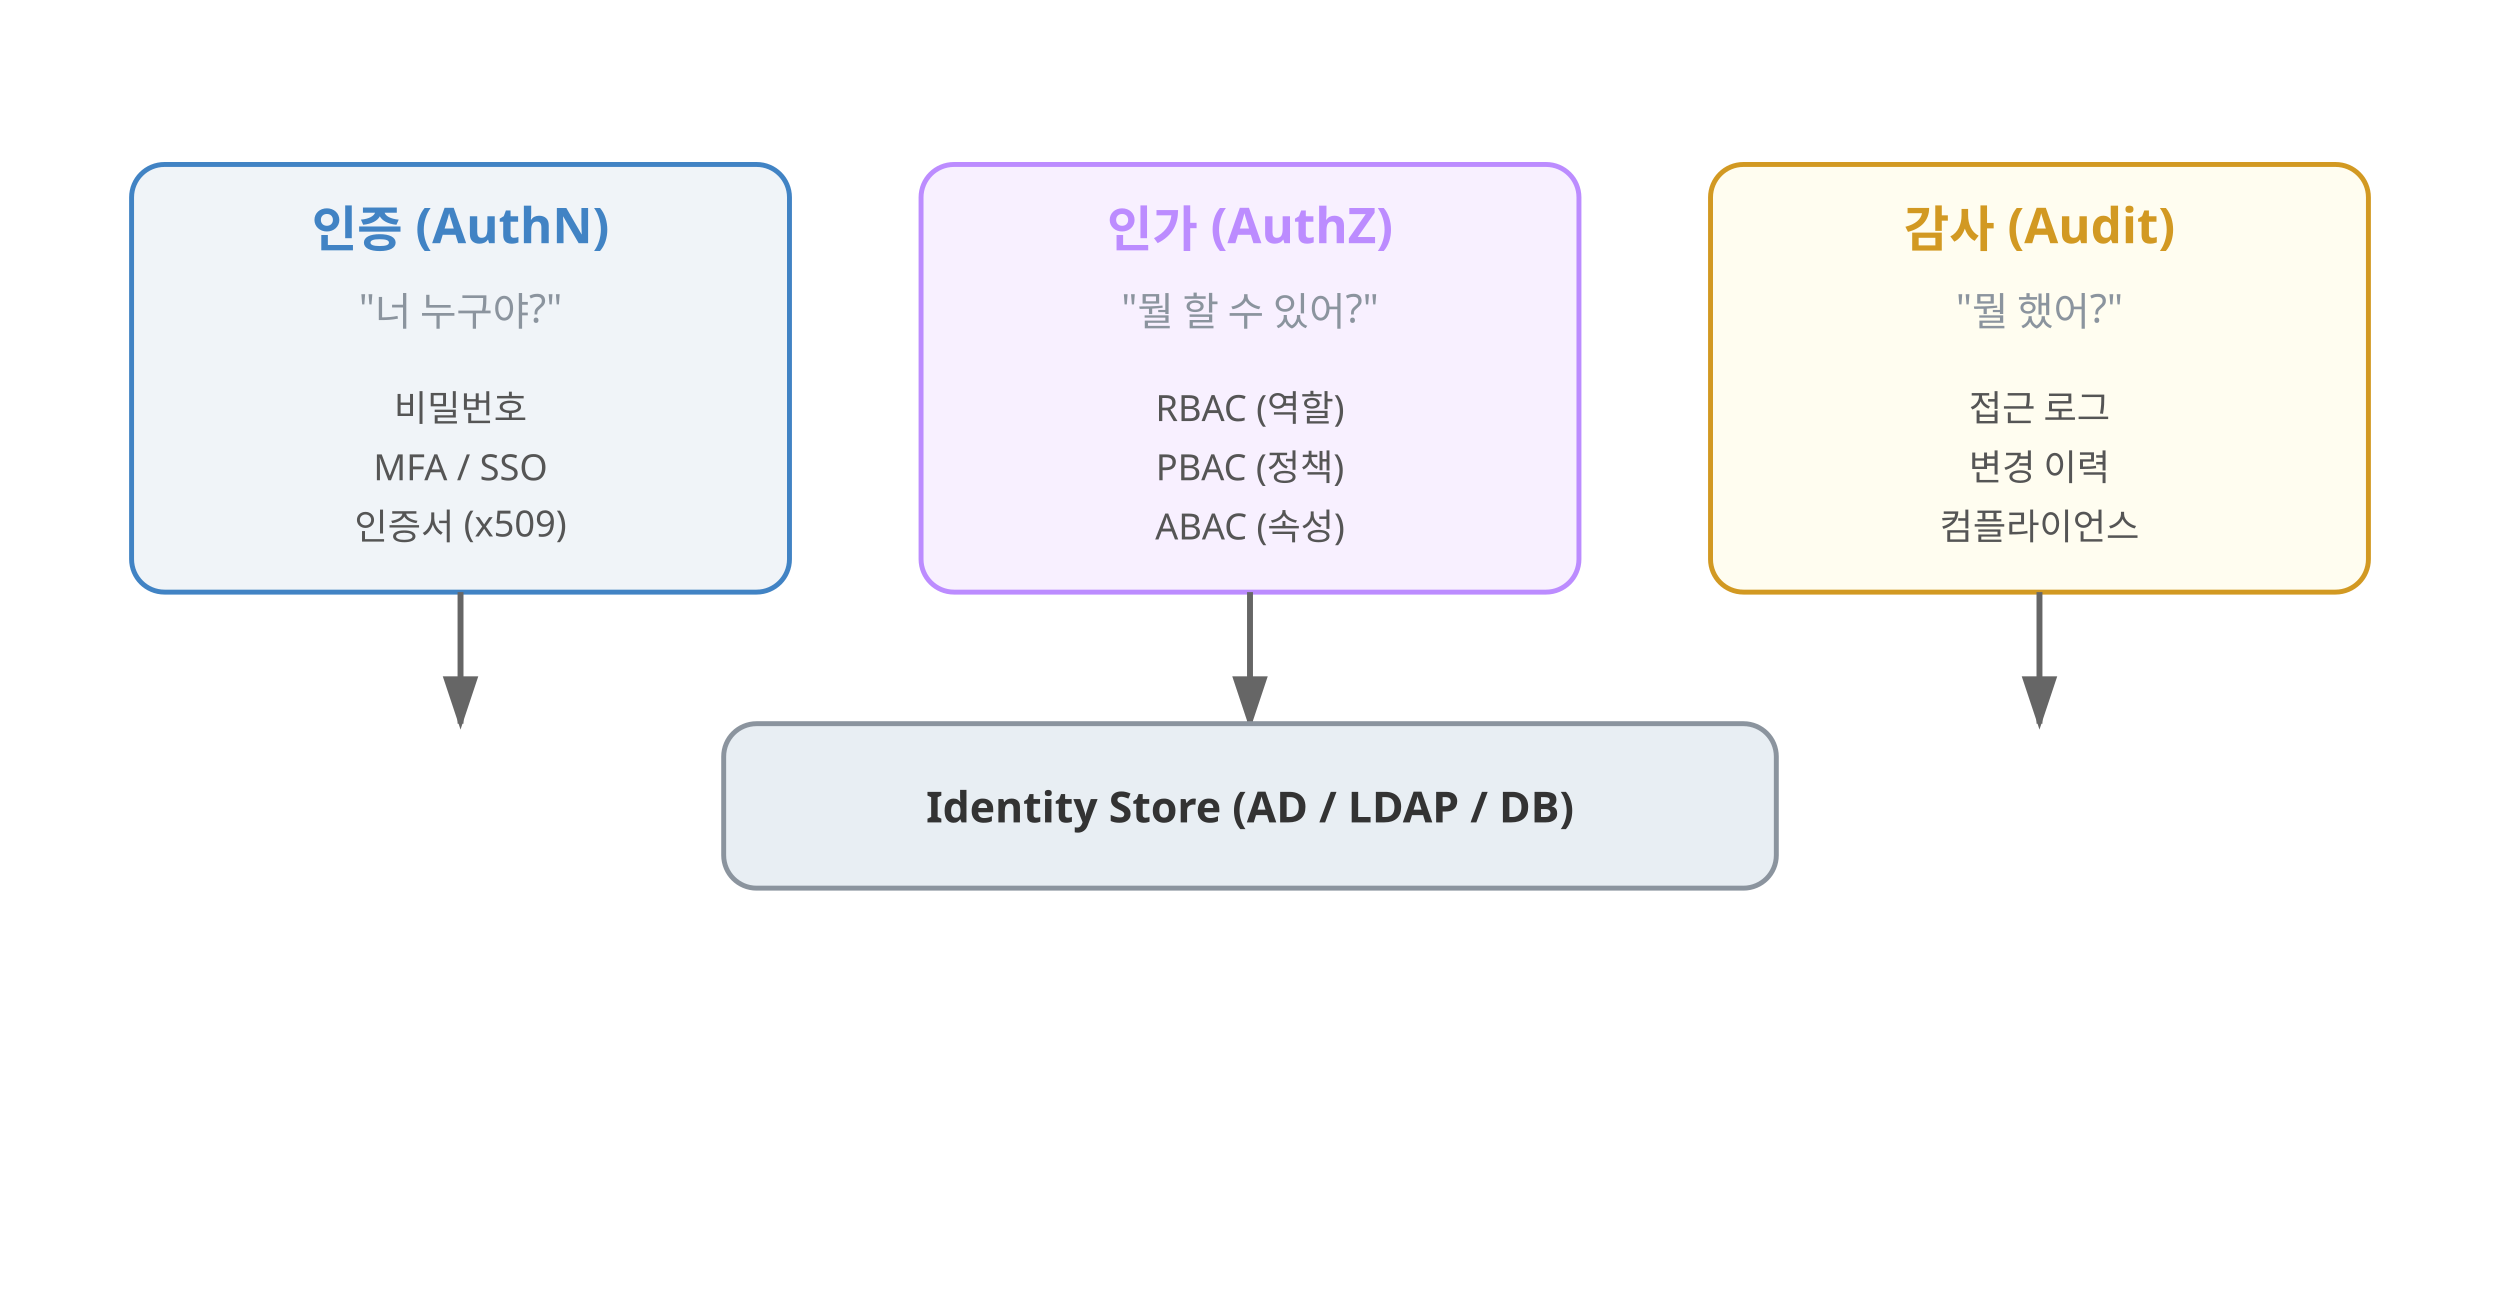
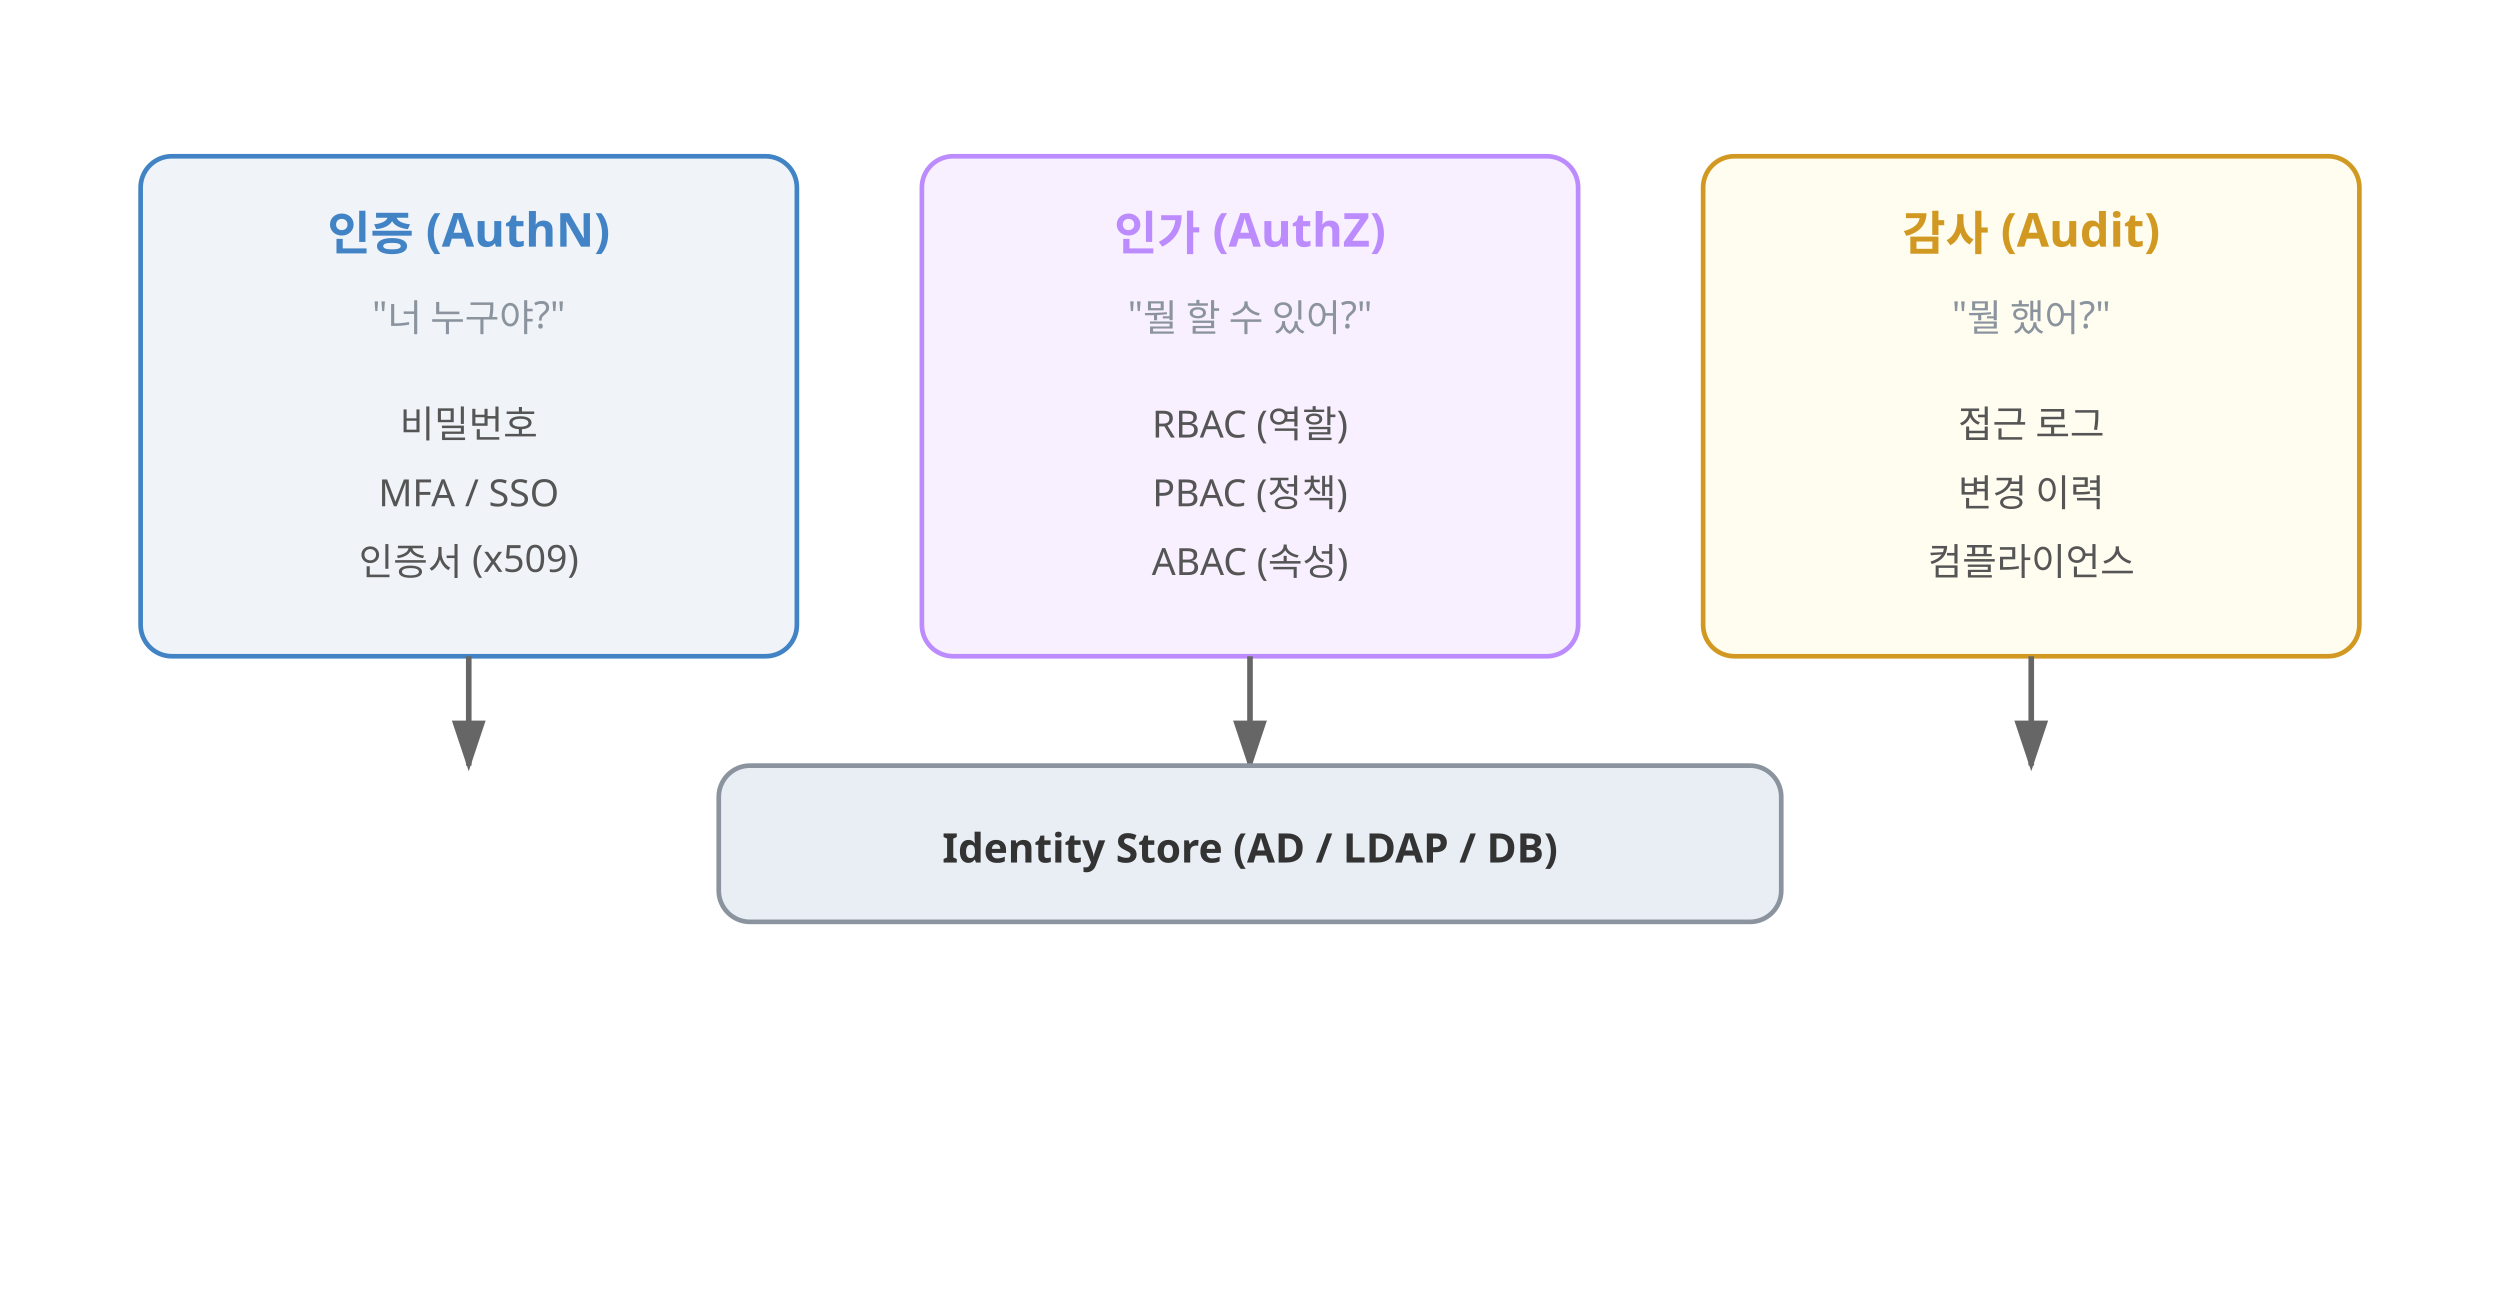
- <svg xmlns="http://www.w3.org/2000/svg" viewBox="0 0 760 400" font-family="'Segoe UI','Noto Sans KR',system-ui,sans-serif">
+ <svg xmlns="http://www.w3.org/2000/svg" viewBox="0 0 800 420" font-family="'Segoe UI','Noto Sans KR',system-ui,sans-serif">
  <defs>
    <marker id="ah" markerWidth="10" markerHeight="10" refX="8" refY="3" orient="auto" markerUnits="strokeWidth">
      <path d="M0,0 L0,6 L9,3 z" fill="#666" />
    </marker>
  </defs>
-   <rect x="40.0" y="50" width="200" height="130" rx="10" fill="#f0f4f8" stroke="#4183c4" stroke-width="1.5" />
-   <text x="140.0" y="75" font-size="15" fill="#4183c4" font-weight="bold" text-anchor="middle">인증 (AuthN)</text>
-   <text x="140.0" y="98" font-size="12" fill="#8b949e" font-weight="normal" text-anchor="middle">"너 누구야?"</text>
-   <text x="140.0" y="128" font-size="11" fill="#555" font-weight="normal" text-anchor="middle">비밀번호</text>
-   <text x="140.0" y="146" font-size="11" fill="#555" font-weight="normal" text-anchor="middle">MFA / SSO</text>
-   <text x="140.0" y="164" font-size="11" fill="#555" font-weight="normal" text-anchor="middle">인증서 (x509)</text>
-   <rect x="280.0" y="50" width="200" height="130" rx="10" fill="#f8f0ff" stroke="#bc8cff" stroke-width="1.5" />
-   <text x="380.0" y="75" font-size="15" fill="#bc8cff" font-weight="bold" text-anchor="middle">인가 (AuthZ)</text>
-   <text x="380.0" y="98" font-size="12" fill="#8b949e" font-weight="normal" text-anchor="middle">"뭘 할 수 있어?"</text>
-   <text x="380.0" y="128" font-size="11" fill="#555" font-weight="normal" text-anchor="middle">RBAC (역할)</text>
-   <text x="380.0" y="146" font-size="11" fill="#555" font-weight="normal" text-anchor="middle">PBAC (정책)</text>
-   <text x="380.0" y="164" font-size="11" fill="#555" font-weight="normal" text-anchor="middle">ABAC (속성)</text>
-   <rect x="520.0" y="50" width="200" height="130" rx="10" fill="#fffdf0" stroke="#d29922" stroke-width="1.5" />
-   <text x="620.0" y="75" font-size="15" fill="#d29922" font-weight="bold" text-anchor="middle">감사 (Audit)</text>
-   <text x="620.0" y="98" font-size="12" fill="#8b949e" font-weight="normal" text-anchor="middle">"뭘 했어?"</text>
-   <text x="620.0" y="128" font-size="11" fill="#555" font-weight="normal" text-anchor="middle">접근 로그</text>
-   <text x="620.0" y="146" font-size="11" fill="#555" font-weight="normal" text-anchor="middle">변경 이력</text>
-   <text x="620.0" y="164" font-size="11" fill="#555" font-weight="normal" text-anchor="middle">컴플라이언스</text>
-   <line x1="140.0" y1="180" x2="140.0" y2="220" stroke="#666" stroke-width="1.8" marker-end="url(#ah)" />
-   <line x1="380.0" y1="180" x2="380.0" y2="220" stroke="#666" stroke-width="1.8" marker-end="url(#ah)" />
-   <line x1="620.0" y1="180" x2="620.0" y2="220" stroke="#666" stroke-width="1.8" marker-end="url(#ah)" />
-   <rect x="220.0" y="220" width="320" height="50" rx="10" fill="#e8eef3" stroke="#8b949e" stroke-width="1.5" />
-   <text x="380.0" y="250" font-size="13" fill="#333" font-weight="bold" text-anchor="middle">Identity Store (AD / LDAP / DB)</text>
+   <rect x="45.0" y="50" width="210" height="160" rx="10" fill="#f0f4f8" stroke="#4183c4" stroke-width="1.5" />
+   <text x="150.0" y="80" font-size="15" fill="#4183c4" font-weight="bold" text-anchor="middle">인증 (AuthN)</text>
+   <text x="150.0" y="105" font-size="12" fill="#8b949e" font-weight="normal" text-anchor="middle">"너 누구야?"</text>
+   <text x="150.0" y="140" font-size="12" fill="#555" font-weight="normal" text-anchor="middle">비밀번호</text>
+   <text x="150.0" y="162" font-size="12" fill="#555" font-weight="normal" text-anchor="middle">MFA / SSO</text>
+   <text x="150.0" y="184" font-size="12" fill="#555" font-weight="normal" text-anchor="middle">인증서 (x509)</text>
+   <rect x="295.0" y="50" width="210" height="160" rx="10" fill="#f8f0ff" stroke="#bc8cff" stroke-width="1.5" />
+   <text x="400.0" y="80" font-size="15" fill="#bc8cff" font-weight="bold" text-anchor="middle">인가 (AuthZ)</text>
+   <text x="400.0" y="105" font-size="12" fill="#8b949e" font-weight="normal" text-anchor="middle">"뭘 할 수 있어?"</text>
+   <text x="400.0" y="140" font-size="12" fill="#555" font-weight="normal" text-anchor="middle">RBAC (역할)</text>
+   <text x="400.0" y="162" font-size="12" fill="#555" font-weight="normal" text-anchor="middle">PBAC (정책)</text>
+   <text x="400.0" y="184" font-size="12" fill="#555" font-weight="normal" text-anchor="middle">ABAC (속성)</text>
+   <rect x="545.0" y="50" width="210" height="160" rx="10" fill="#fffdf0" stroke="#d29922" stroke-width="1.5" />
+   <text x="650.0" y="80" font-size="15" fill="#d29922" font-weight="bold" text-anchor="middle">감사 (Audit)</text>
+   <text x="650.0" y="105" font-size="12" fill="#8b949e" font-weight="normal" text-anchor="middle">"뭘 했어?"</text>
+   <text x="650.0" y="140" font-size="12" fill="#555" font-weight="normal" text-anchor="middle">접근 로그</text>
+   <text x="650.0" y="162" font-size="12" fill="#555" font-weight="normal" text-anchor="middle">변경 이력</text>
+   <text x="650.0" y="184" font-size="12" fill="#555" font-weight="normal" text-anchor="middle">컴플라이언스</text>
+   <line x1="150.0" y1="210" x2="150.0" y2="245" stroke="#666" stroke-width="1.8" marker-end="url(#ah)" />
+   <line x1="400.0" y1="210" x2="400.0" y2="245" stroke="#666" stroke-width="1.8" marker-end="url(#ah)" />
+   <line x1="650.0" y1="210" x2="650.0" y2="245" stroke="#666" stroke-width="1.8" marker-end="url(#ah)" />
+   <rect x="230.0" y="245" width="340" height="50" rx="10" fill="#e8eef3" stroke="#8b949e" stroke-width="1.5" />
+   <text x="400.0" y="276" font-size="13" fill="#333" font-weight="bold" text-anchor="middle">Identity Store (AD / LDAP / DB)</text>
</svg>
